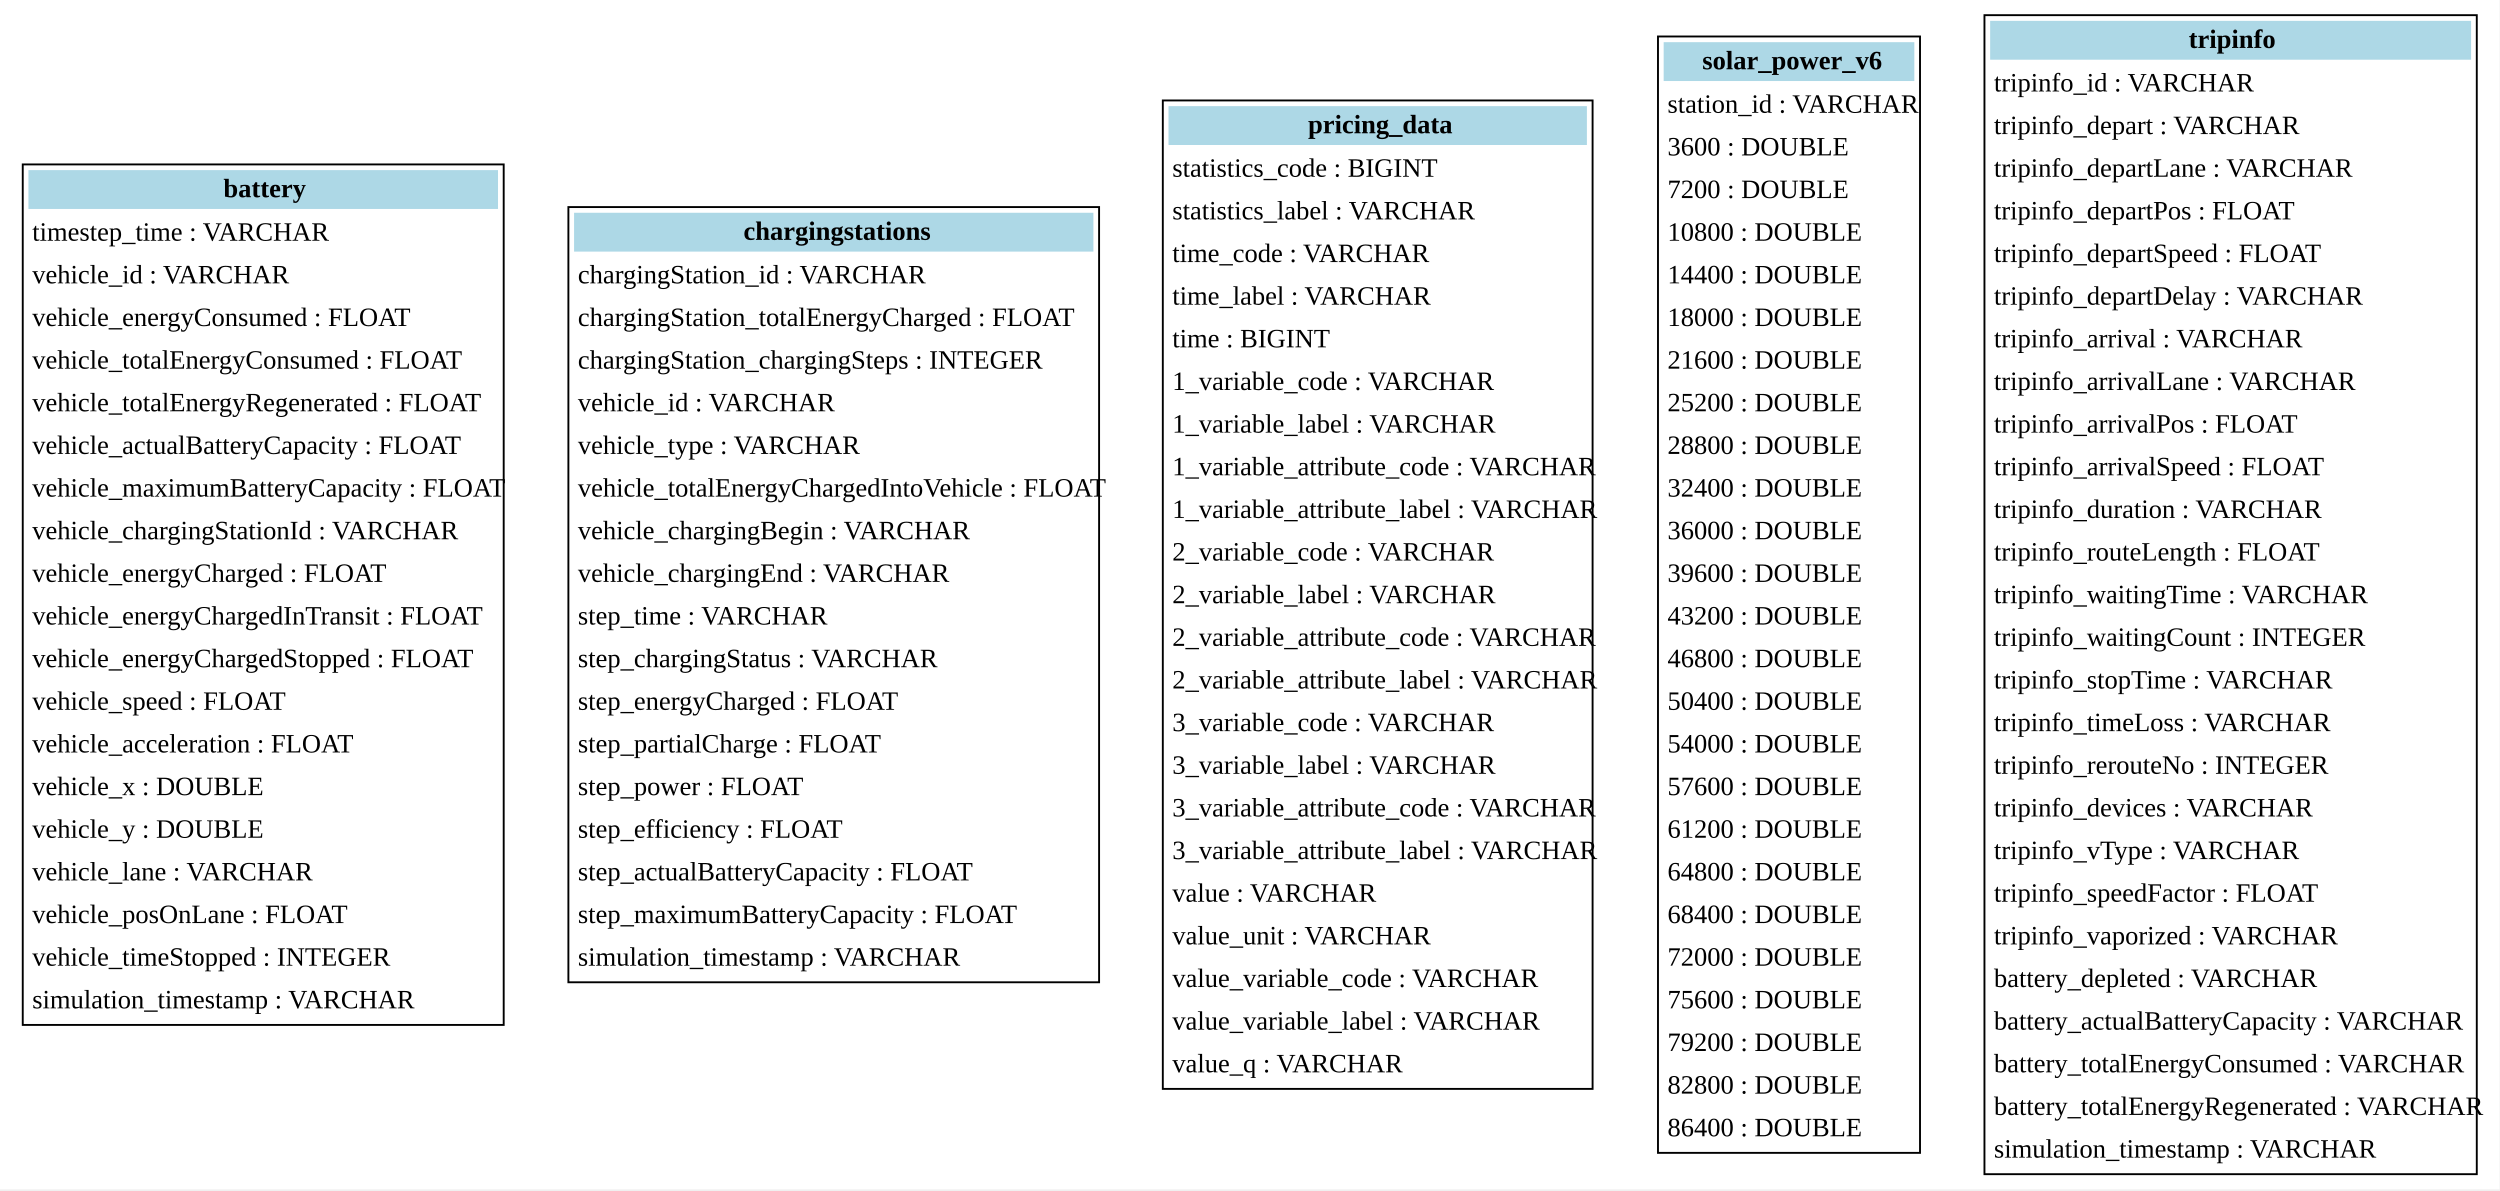
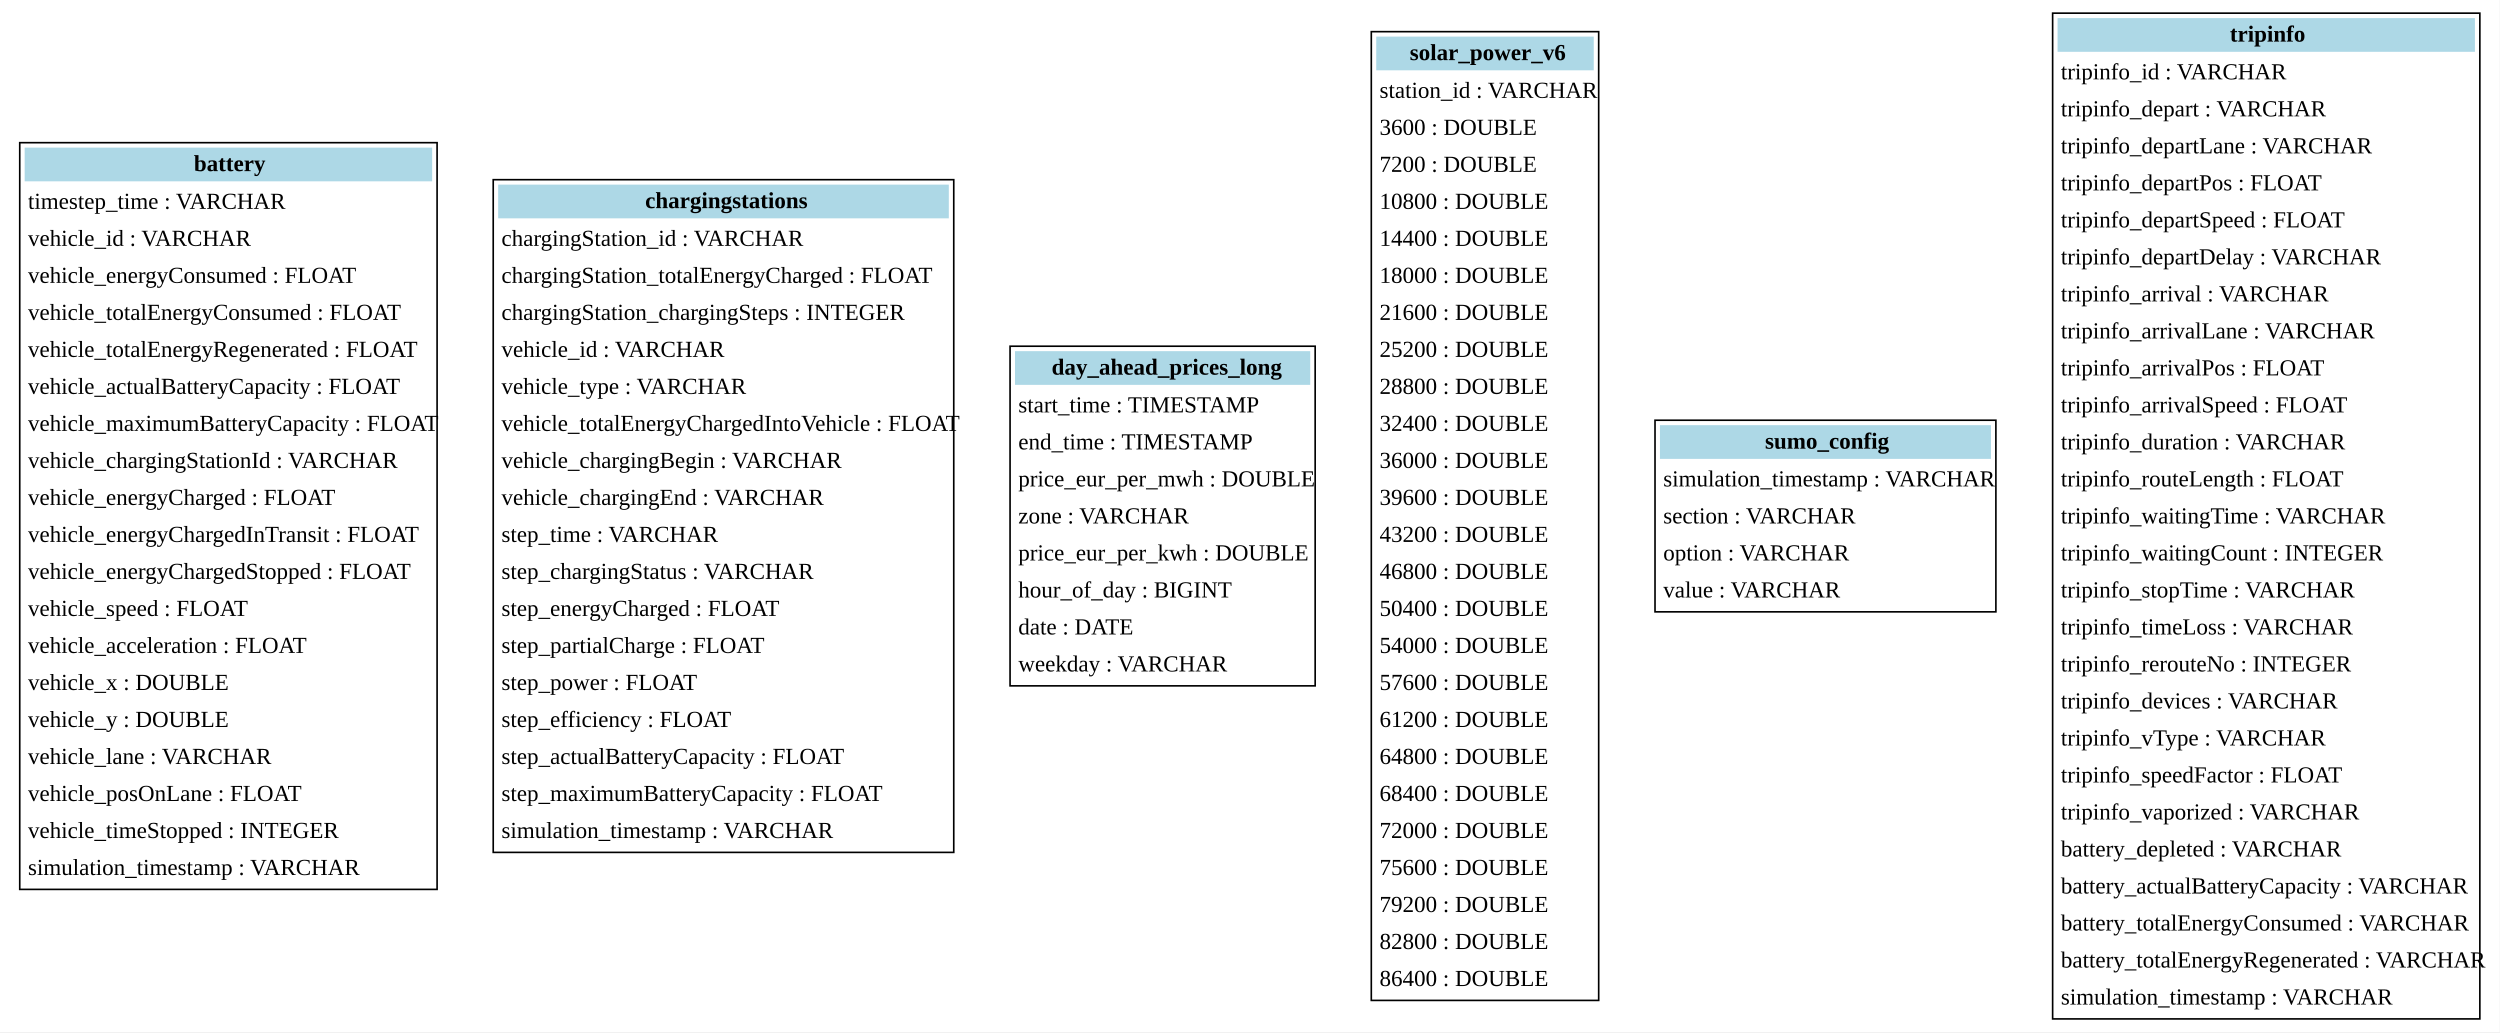
- <svg xmlns="http://www.w3.org/2000/svg" width="1319pt" height="628pt" viewBox="0.00 0.00 1319.00 628.00">
+ <svg xmlns="http://www.w3.org/2000/svg" width="1520pt" height="628pt" viewBox="0.00 0.00 1520.00 628.00">
  <g id="graph0" class="graph" transform="scale(1 1) rotate(0) translate(4 623.5)">
-     <polygon fill="white" stroke="none" points="-4,4 -4,-623.5 1314.75,-623.5 1314.75,4 -4,4" />
+     <polygon fill="white" stroke="none" points="-4,4 -4,-623.5 1515.75,-623.5 1515.75,4 -4,4" />
    <g id="node1" class="node">
      <polygon fill="lightblue" stroke="none" points="11,-513.25 11,-533.75 258.75,-533.75 258.75,-513.25 11,-513.25" />
      <text xml:space="preserve" text-anchor="start" x="113.88" y="-519.45" font-family="Times New Roman,serif" font-weight="bold" font-size="14.00">battery</text>
      <text xml:space="preserve" text-anchor="start" x="13" y="-496.5" font-family="Times New Roman,serif" font-size="14.00">timestep_time : VARCHAR</text>
      <text xml:space="preserve" text-anchor="start" x="13" y="-474" font-family="Times New Roman,serif" font-size="14.00">vehicle_id : VARCHAR</text>
      <text xml:space="preserve" text-anchor="start" x="13" y="-451.5" font-family="Times New Roman,serif" font-size="14.00">vehicle_energyConsumed : FLOAT</text>
      <text xml:space="preserve" text-anchor="start" x="13" y="-429" font-family="Times New Roman,serif" font-size="14.00">vehicle_totalEnergyConsumed : FLOAT</text>
      <text xml:space="preserve" text-anchor="start" x="13" y="-406.5" font-family="Times New Roman,serif" font-size="14.00">vehicle_totalEnergyRegenerated : FLOAT</text>
      <text xml:space="preserve" text-anchor="start" x="13" y="-384" font-family="Times New Roman,serif" font-size="14.00">vehicle_actualBatteryCapacity : FLOAT</text>
      <text xml:space="preserve" text-anchor="start" x="13" y="-361.5" font-family="Times New Roman,serif" font-size="14.00">vehicle_maximumBatteryCapacity : FLOAT</text>
      <text xml:space="preserve" text-anchor="start" x="13" y="-339" font-family="Times New Roman,serif" font-size="14.00">vehicle_chargingStationId : VARCHAR</text>
      <text xml:space="preserve" text-anchor="start" x="13" y="-316.5" font-family="Times New Roman,serif" font-size="14.00">vehicle_energyCharged : FLOAT</text>
      <text xml:space="preserve" text-anchor="start" x="13" y="-294" font-family="Times New Roman,serif" font-size="14.00">vehicle_energyChargedInTransit : FLOAT</text>
      <text xml:space="preserve" text-anchor="start" x="13" y="-271.5" font-family="Times New Roman,serif" font-size="14.00">vehicle_energyChargedStopped : FLOAT</text>
      <text xml:space="preserve" text-anchor="start" x="13" y="-249" font-family="Times New Roman,serif" font-size="14.00">vehicle_speed : FLOAT</text>
      <text xml:space="preserve" text-anchor="start" x="13" y="-226.5" font-family="Times New Roman,serif" font-size="14.00">vehicle_acceleration : FLOAT</text>
      <text xml:space="preserve" text-anchor="start" x="13" y="-204" font-family="Times New Roman,serif" font-size="14.00">vehicle_x : DOUBLE</text>
      <text xml:space="preserve" text-anchor="start" x="13" y="-181.5" font-family="Times New Roman,serif" font-size="14.00">vehicle_y : DOUBLE</text>
      <text xml:space="preserve" text-anchor="start" x="13" y="-159" font-family="Times New Roman,serif" font-size="14.00">vehicle_lane : VARCHAR</text>
      <text xml:space="preserve" text-anchor="start" x="13" y="-136.5" font-family="Times New Roman,serif" font-size="14.00">vehicle_posOnLane : FLOAT</text>
      <text xml:space="preserve" text-anchor="start" x="13" y="-114" font-family="Times New Roman,serif" font-size="14.00">vehicle_timeStopped : INTEGER</text>
      <text xml:space="preserve" text-anchor="start" x="13" y="-91.5" font-family="Times New Roman,serif" font-size="14.00">simulation_timestamp : VARCHAR</text>
      <polygon fill="none" stroke="black" points="8,-82.75 8,-536.75 261.75,-536.75 261.75,-82.75 8,-82.75" />
    </g>
    <g id="node2" class="node">
      <polygon fill="lightblue" stroke="none" points="298.88,-490.75 298.88,-511.25 572.88,-511.25 572.88,-490.75 298.88,-490.75" />
      <text xml:space="preserve" text-anchor="start" x="388.25" y="-496.95" font-family="Times New Roman,serif" font-weight="bold" font-size="14.00">chargingstations</text>
      <text xml:space="preserve" text-anchor="start" x="300.88" y="-474" font-family="Times New Roman,serif" font-size="14.00">chargingStation_id : VARCHAR</text>
      <text xml:space="preserve" text-anchor="start" x="300.88" y="-451.5" font-family="Times New Roman,serif" font-size="14.00">chargingStation_totalEnergyCharged : FLOAT</text>
      <text xml:space="preserve" text-anchor="start" x="300.88" y="-429" font-family="Times New Roman,serif" font-size="14.00">chargingStation_chargingSteps : INTEGER</text>
      <text xml:space="preserve" text-anchor="start" x="300.88" y="-406.5" font-family="Times New Roman,serif" font-size="14.00">vehicle_id : VARCHAR</text>
      <text xml:space="preserve" text-anchor="start" x="300.88" y="-384" font-family="Times New Roman,serif" font-size="14.00">vehicle_type : VARCHAR</text>
      <text xml:space="preserve" text-anchor="start" x="300.88" y="-361.5" font-family="Times New Roman,serif" font-size="14.00">vehicle_totalEnergyChargedIntoVehicle : FLOAT</text>
      <text xml:space="preserve" text-anchor="start" x="300.88" y="-339" font-family="Times New Roman,serif" font-size="14.00">vehicle_chargingBegin : VARCHAR</text>
      <text xml:space="preserve" text-anchor="start" x="300.88" y="-316.5" font-family="Times New Roman,serif" font-size="14.00">vehicle_chargingEnd : VARCHAR</text>
      <text xml:space="preserve" text-anchor="start" x="300.88" y="-294" font-family="Times New Roman,serif" font-size="14.00">step_time : VARCHAR</text>
      <text xml:space="preserve" text-anchor="start" x="300.88" y="-271.5" font-family="Times New Roman,serif" font-size="14.00">step_chargingStatus : VARCHAR</text>
      <text xml:space="preserve" text-anchor="start" x="300.88" y="-249" font-family="Times New Roman,serif" font-size="14.00">step_energyCharged : FLOAT</text>
      <text xml:space="preserve" text-anchor="start" x="300.88" y="-226.5" font-family="Times New Roman,serif" font-size="14.00">step_partialCharge : FLOAT</text>
      <text xml:space="preserve" text-anchor="start" x="300.88" y="-204" font-family="Times New Roman,serif" font-size="14.00">step_power : FLOAT</text>
      <text xml:space="preserve" text-anchor="start" x="300.88" y="-181.5" font-family="Times New Roman,serif" font-size="14.00">step_efficiency : FLOAT</text>
      <text xml:space="preserve" text-anchor="start" x="300.88" y="-159" font-family="Times New Roman,serif" font-size="14.00">step_actualBatteryCapacity : FLOAT</text>
      <text xml:space="preserve" text-anchor="start" x="300.88" y="-136.5" font-family="Times New Roman,serif" font-size="14.00">step_maximumBatteryCapacity : FLOAT</text>
      <text xml:space="preserve" text-anchor="start" x="300.88" y="-114" font-family="Times New Roman,serif" font-size="14.00">simulation_timestamp : VARCHAR</text>
      <polygon fill="none" stroke="black" points="295.88,-105.25 295.88,-514.25 575.88,-514.25 575.88,-105.25 295.88,-105.25" />
    </g>
    <g id="node3" class="node">
-       <polygon fill="lightblue" stroke="none" points="612.5,-547 612.5,-567.5 833.25,-567.5 833.25,-547 612.5,-547" />
-       <text xml:space="preserve" text-anchor="start" x="686.12" y="-553.2" font-family="Times New Roman,serif" font-weight="bold" font-size="14.00">pricing_data</text>
-       <text xml:space="preserve" text-anchor="start" x="614.5" y="-530.25" font-family="Times New Roman,serif" font-size="14.00">statistics_code : BIGINT</text>
-       <text xml:space="preserve" text-anchor="start" x="614.5" y="-507.75" font-family="Times New Roman,serif" font-size="14.00">statistics_label : VARCHAR</text>
-       <text xml:space="preserve" text-anchor="start" x="614.5" y="-485.25" font-family="Times New Roman,serif" font-size="14.00">time_code : VARCHAR</text>
-       <text xml:space="preserve" text-anchor="start" x="614.5" y="-462.75" font-family="Times New Roman,serif" font-size="14.00">time_label : VARCHAR</text>
-       <text xml:space="preserve" text-anchor="start" x="614.5" y="-440.25" font-family="Times New Roman,serif" font-size="14.00">time : BIGINT</text>
-       <text xml:space="preserve" text-anchor="start" x="614.5" y="-417.75" font-family="Times New Roman,serif" font-size="14.00">1_variable_code : VARCHAR</text>
-       <text xml:space="preserve" text-anchor="start" x="614.5" y="-395.25" font-family="Times New Roman,serif" font-size="14.00">1_variable_label : VARCHAR</text>
-       <text xml:space="preserve" text-anchor="start" x="614.5" y="-372.75" font-family="Times New Roman,serif" font-size="14.00">1_variable_attribute_code : VARCHAR</text>
-       <text xml:space="preserve" text-anchor="start" x="614.5" y="-350.25" font-family="Times New Roman,serif" font-size="14.00">1_variable_attribute_label : VARCHAR</text>
-       <text xml:space="preserve" text-anchor="start" x="614.5" y="-327.75" font-family="Times New Roman,serif" font-size="14.00">2_variable_code : VARCHAR</text>
-       <text xml:space="preserve" text-anchor="start" x="614.5" y="-305.25" font-family="Times New Roman,serif" font-size="14.00">2_variable_label : VARCHAR</text>
-       <text xml:space="preserve" text-anchor="start" x="614.5" y="-282.75" font-family="Times New Roman,serif" font-size="14.00">2_variable_attribute_code : VARCHAR</text>
-       <text xml:space="preserve" text-anchor="start" x="614.5" y="-260.25" font-family="Times New Roman,serif" font-size="14.00">2_variable_attribute_label : VARCHAR</text>
-       <text xml:space="preserve" text-anchor="start" x="614.5" y="-237.75" font-family="Times New Roman,serif" font-size="14.00">3_variable_code : VARCHAR</text>
-       <text xml:space="preserve" text-anchor="start" x="614.5" y="-215.25" font-family="Times New Roman,serif" font-size="14.00">3_variable_label : VARCHAR</text>
-       <text xml:space="preserve" text-anchor="start" x="614.5" y="-192.75" font-family="Times New Roman,serif" font-size="14.00">3_variable_attribute_code : VARCHAR</text>
-       <text xml:space="preserve" text-anchor="start" x="614.5" y="-170.25" font-family="Times New Roman,serif" font-size="14.00">3_variable_attribute_label : VARCHAR</text>
-       <text xml:space="preserve" text-anchor="start" x="614.5" y="-147.75" font-family="Times New Roman,serif" font-size="14.00">value : VARCHAR</text>
-       <text xml:space="preserve" text-anchor="start" x="614.5" y="-125.25" font-family="Times New Roman,serif" font-size="14.00">value_unit : VARCHAR</text>
-       <text xml:space="preserve" text-anchor="start" x="614.5" y="-102.75" font-family="Times New Roman,serif" font-size="14.00">value_variable_code : VARCHAR</text>
-       <text xml:space="preserve" text-anchor="start" x="614.5" y="-80.25" font-family="Times New Roman,serif" font-size="14.00">value_variable_label : VARCHAR</text>
-       <text xml:space="preserve" text-anchor="start" x="614.5" y="-57.75" font-family="Times New Roman,serif" font-size="14.00">value_q : VARCHAR</text>
-       <polygon fill="none" stroke="black" points="609.5,-49 609.5,-570.5 836.25,-570.5 836.25,-49 609.5,-49" />
+       <polygon fill="lightblue" stroke="none" points="613.12,-389.5 613.12,-410 792.62,-410 792.62,-389.5 613.12,-389.5" />
+       <text xml:space="preserve" text-anchor="start" x="635.38" y="-395.7" font-family="Times New Roman,serif" font-weight="bold" font-size="14.00">day_ahead_prices_long</text>
+       <text xml:space="preserve" text-anchor="start" x="615.12" y="-372.75" font-family="Times New Roman,serif" font-size="14.00">start_time : TIMESTAMP</text>
+       <text xml:space="preserve" text-anchor="start" x="615.12" y="-350.25" font-family="Times New Roman,serif" font-size="14.00">end_time : TIMESTAMP</text>
+       <text xml:space="preserve" text-anchor="start" x="615.12" y="-327.75" font-family="Times New Roman,serif" font-size="14.00">price_eur_per_mwh : DOUBLE</text>
+       <text xml:space="preserve" text-anchor="start" x="615.12" y="-305.25" font-family="Times New Roman,serif" font-size="14.00">zone : VARCHAR</text>
+       <text xml:space="preserve" text-anchor="start" x="615.12" y="-282.75" font-family="Times New Roman,serif" font-size="14.00">price_eur_per_kwh : DOUBLE</text>
+       <text xml:space="preserve" text-anchor="start" x="615.12" y="-260.25" font-family="Times New Roman,serif" font-size="14.00">hour_of_day : BIGINT</text>
+       <text xml:space="preserve" text-anchor="start" x="615.12" y="-237.75" font-family="Times New Roman,serif" font-size="14.00">date : DATE</text>
+       <text xml:space="preserve" text-anchor="start" x="615.12" y="-215.25" font-family="Times New Roman,serif" font-size="14.00">weekday : VARCHAR</text>
+       <polygon fill="none" stroke="black" points="610.12,-206.5 610.12,-413 795.62,-413 795.62,-206.5 610.12,-206.5" />
    </g>
    <g id="node4" class="node">
-       <polygon fill="lightblue" stroke="none" points="873.75,-580.75 873.75,-601.25 1006,-601.25 1006,-580.75 873.75,-580.75" />
-       <text xml:space="preserve" text-anchor="start" x="894.12" y="-586.95" font-family="Times New Roman,serif" font-weight="bold" font-size="14.00">solar_power_v6</text>
-       <text xml:space="preserve" text-anchor="start" x="875.75" y="-564" font-family="Times New Roman,serif" font-size="14.00">station_id : VARCHAR</text>
-       <text xml:space="preserve" text-anchor="start" x="875.75" y="-541.5" font-family="Times New Roman,serif" font-size="14.00">3600 : DOUBLE</text>
-       <text xml:space="preserve" text-anchor="start" x="875.75" y="-519" font-family="Times New Roman,serif" font-size="14.00">7200 : DOUBLE</text>
-       <text xml:space="preserve" text-anchor="start" x="875.75" y="-496.5" font-family="Times New Roman,serif" font-size="14.00">10800 : DOUBLE</text>
-       <text xml:space="preserve" text-anchor="start" x="875.75" y="-474" font-family="Times New Roman,serif" font-size="14.00">14400 : DOUBLE</text>
-       <text xml:space="preserve" text-anchor="start" x="875.75" y="-451.5" font-family="Times New Roman,serif" font-size="14.00">18000 : DOUBLE</text>
-       <text xml:space="preserve" text-anchor="start" x="875.75" y="-429" font-family="Times New Roman,serif" font-size="14.00">21600 : DOUBLE</text>
-       <text xml:space="preserve" text-anchor="start" x="875.75" y="-406.5" font-family="Times New Roman,serif" font-size="14.00">25200 : DOUBLE</text>
-       <text xml:space="preserve" text-anchor="start" x="875.75" y="-384" font-family="Times New Roman,serif" font-size="14.00">28800 : DOUBLE</text>
-       <text xml:space="preserve" text-anchor="start" x="875.75" y="-361.5" font-family="Times New Roman,serif" font-size="14.00">32400 : DOUBLE</text>
-       <text xml:space="preserve" text-anchor="start" x="875.75" y="-339" font-family="Times New Roman,serif" font-size="14.00">36000 : DOUBLE</text>
-       <text xml:space="preserve" text-anchor="start" x="875.75" y="-316.5" font-family="Times New Roman,serif" font-size="14.00">39600 : DOUBLE</text>
-       <text xml:space="preserve" text-anchor="start" x="875.75" y="-294" font-family="Times New Roman,serif" font-size="14.00">43200 : DOUBLE</text>
-       <text xml:space="preserve" text-anchor="start" x="875.75" y="-271.5" font-family="Times New Roman,serif" font-size="14.00">46800 : DOUBLE</text>
-       <text xml:space="preserve" text-anchor="start" x="875.75" y="-249" font-family="Times New Roman,serif" font-size="14.00">50400 : DOUBLE</text>
-       <text xml:space="preserve" text-anchor="start" x="875.75" y="-226.5" font-family="Times New Roman,serif" font-size="14.00">54000 : DOUBLE</text>
-       <text xml:space="preserve" text-anchor="start" x="875.75" y="-204" font-family="Times New Roman,serif" font-size="14.00">57600 : DOUBLE</text>
-       <text xml:space="preserve" text-anchor="start" x="875.75" y="-181.5" font-family="Times New Roman,serif" font-size="14.00">61200 : DOUBLE</text>
-       <text xml:space="preserve" text-anchor="start" x="875.75" y="-159" font-family="Times New Roman,serif" font-size="14.00">64800 : DOUBLE</text>
-       <text xml:space="preserve" text-anchor="start" x="875.75" y="-136.5" font-family="Times New Roman,serif" font-size="14.00">68400 : DOUBLE</text>
-       <text xml:space="preserve" text-anchor="start" x="875.75" y="-114" font-family="Times New Roman,serif" font-size="14.00">72000 : DOUBLE</text>
-       <text xml:space="preserve" text-anchor="start" x="875.75" y="-91.5" font-family="Times New Roman,serif" font-size="14.00">75600 : DOUBLE</text>
-       <text xml:space="preserve" text-anchor="start" x="875.75" y="-69" font-family="Times New Roman,serif" font-size="14.00">79200 : DOUBLE</text>
-       <text xml:space="preserve" text-anchor="start" x="875.75" y="-46.5" font-family="Times New Roman,serif" font-size="14.00">82800 : DOUBLE</text>
-       <text xml:space="preserve" text-anchor="start" x="875.75" y="-24" font-family="Times New Roman,serif" font-size="14.00">86400 : DOUBLE</text>
-       <polygon fill="none" stroke="black" points="870.75,-15.25 870.75,-604.25 1009,-604.25 1009,-15.25 870.75,-15.25" />
+       <polygon fill="lightblue" stroke="none" points="832.75,-580.75 832.75,-601.25 965,-601.25 965,-580.75 832.75,-580.75" />
+       <text xml:space="preserve" text-anchor="start" x="853.12" y="-586.95" font-family="Times New Roman,serif" font-weight="bold" font-size="14.00">solar_power_v6</text>
+       <text xml:space="preserve" text-anchor="start" x="834.75" y="-564" font-family="Times New Roman,serif" font-size="14.00">station_id : VARCHAR</text>
+       <text xml:space="preserve" text-anchor="start" x="834.75" y="-541.5" font-family="Times New Roman,serif" font-size="14.00">3600 : DOUBLE</text>
+       <text xml:space="preserve" text-anchor="start" x="834.75" y="-519" font-family="Times New Roman,serif" font-size="14.00">7200 : DOUBLE</text>
+       <text xml:space="preserve" text-anchor="start" x="834.75" y="-496.5" font-family="Times New Roman,serif" font-size="14.00">10800 : DOUBLE</text>
+       <text xml:space="preserve" text-anchor="start" x="834.75" y="-474" font-family="Times New Roman,serif" font-size="14.00">14400 : DOUBLE</text>
+       <text xml:space="preserve" text-anchor="start" x="834.75" y="-451.5" font-family="Times New Roman,serif" font-size="14.00">18000 : DOUBLE</text>
+       <text xml:space="preserve" text-anchor="start" x="834.75" y="-429" font-family="Times New Roman,serif" font-size="14.00">21600 : DOUBLE</text>
+       <text xml:space="preserve" text-anchor="start" x="834.75" y="-406.5" font-family="Times New Roman,serif" font-size="14.00">25200 : DOUBLE</text>
+       <text xml:space="preserve" text-anchor="start" x="834.75" y="-384" font-family="Times New Roman,serif" font-size="14.00">28800 : DOUBLE</text>
+       <text xml:space="preserve" text-anchor="start" x="834.75" y="-361.5" font-family="Times New Roman,serif" font-size="14.00">32400 : DOUBLE</text>
+       <text xml:space="preserve" text-anchor="start" x="834.75" y="-339" font-family="Times New Roman,serif" font-size="14.00">36000 : DOUBLE</text>
+       <text xml:space="preserve" text-anchor="start" x="834.75" y="-316.5" font-family="Times New Roman,serif" font-size="14.00">39600 : DOUBLE</text>
+       <text xml:space="preserve" text-anchor="start" x="834.75" y="-294" font-family="Times New Roman,serif" font-size="14.00">43200 : DOUBLE</text>
+       <text xml:space="preserve" text-anchor="start" x="834.75" y="-271.5" font-family="Times New Roman,serif" font-size="14.00">46800 : DOUBLE</text>
+       <text xml:space="preserve" text-anchor="start" x="834.75" y="-249" font-family="Times New Roman,serif" font-size="14.00">50400 : DOUBLE</text>
+       <text xml:space="preserve" text-anchor="start" x="834.75" y="-226.5" font-family="Times New Roman,serif" font-size="14.00">54000 : DOUBLE</text>
+       <text xml:space="preserve" text-anchor="start" x="834.75" y="-204" font-family="Times New Roman,serif" font-size="14.00">57600 : DOUBLE</text>
+       <text xml:space="preserve" text-anchor="start" x="834.75" y="-181.5" font-family="Times New Roman,serif" font-size="14.00">61200 : DOUBLE</text>
+       <text xml:space="preserve" text-anchor="start" x="834.75" y="-159" font-family="Times New Roman,serif" font-size="14.00">64800 : DOUBLE</text>
+       <text xml:space="preserve" text-anchor="start" x="834.75" y="-136.5" font-family="Times New Roman,serif" font-size="14.00">68400 : DOUBLE</text>
+       <text xml:space="preserve" text-anchor="start" x="834.75" y="-114" font-family="Times New Roman,serif" font-size="14.00">72000 : DOUBLE</text>
+       <text xml:space="preserve" text-anchor="start" x="834.75" y="-91.5" font-family="Times New Roman,serif" font-size="14.00">75600 : DOUBLE</text>
+       <text xml:space="preserve" text-anchor="start" x="834.75" y="-69" font-family="Times New Roman,serif" font-size="14.00">79200 : DOUBLE</text>
+       <text xml:space="preserve" text-anchor="start" x="834.75" y="-46.5" font-family="Times New Roman,serif" font-size="14.00">82800 : DOUBLE</text>
+       <text xml:space="preserve" text-anchor="start" x="834.75" y="-24" font-family="Times New Roman,serif" font-size="14.00">86400 : DOUBLE</text>
+       <polygon fill="none" stroke="black" points="829.75,-15.25 829.75,-604.25 968,-604.25 968,-15.25 829.75,-15.25" />
    </g>
    <g id="node5" class="node">
-       <polygon fill="lightblue" stroke="none" points="1046,-592 1046,-612.5 1299.75,-612.5 1299.75,-592 1046,-592" />
-       <text xml:space="preserve" text-anchor="start" x="1150.75" y="-598.2" font-family="Times New Roman,serif" font-weight="bold" font-size="14.00">tripinfo</text>
-       <text xml:space="preserve" text-anchor="start" x="1048" y="-575.25" font-family="Times New Roman,serif" font-size="14.00">tripinfo_id : VARCHAR</text>
-       <text xml:space="preserve" text-anchor="start" x="1048" y="-552.75" font-family="Times New Roman,serif" font-size="14.00">tripinfo_depart : VARCHAR</text>
-       <text xml:space="preserve" text-anchor="start" x="1048" y="-530.25" font-family="Times New Roman,serif" font-size="14.00">tripinfo_departLane : VARCHAR</text>
-       <text xml:space="preserve" text-anchor="start" x="1048" y="-507.75" font-family="Times New Roman,serif" font-size="14.00">tripinfo_departPos : FLOAT</text>
-       <text xml:space="preserve" text-anchor="start" x="1048" y="-485.25" font-family="Times New Roman,serif" font-size="14.00">tripinfo_departSpeed : FLOAT</text>
-       <text xml:space="preserve" text-anchor="start" x="1048" y="-462.75" font-family="Times New Roman,serif" font-size="14.00">tripinfo_departDelay : VARCHAR</text>
-       <text xml:space="preserve" text-anchor="start" x="1048" y="-440.25" font-family="Times New Roman,serif" font-size="14.00">tripinfo_arrival : VARCHAR</text>
-       <text xml:space="preserve" text-anchor="start" x="1048" y="-417.75" font-family="Times New Roman,serif" font-size="14.00">tripinfo_arrivalLane : VARCHAR</text>
-       <text xml:space="preserve" text-anchor="start" x="1048" y="-395.25" font-family="Times New Roman,serif" font-size="14.00">tripinfo_arrivalPos : FLOAT</text>
-       <text xml:space="preserve" text-anchor="start" x="1048" y="-372.75" font-family="Times New Roman,serif" font-size="14.00">tripinfo_arrivalSpeed : FLOAT</text>
-       <text xml:space="preserve" text-anchor="start" x="1048" y="-350.25" font-family="Times New Roman,serif" font-size="14.00">tripinfo_duration : VARCHAR</text>
-       <text xml:space="preserve" text-anchor="start" x="1048" y="-327.75" font-family="Times New Roman,serif" font-size="14.00">tripinfo_routeLength : FLOAT</text>
-       <text xml:space="preserve" text-anchor="start" x="1048" y="-305.25" font-family="Times New Roman,serif" font-size="14.00">tripinfo_waitingTime : VARCHAR</text>
-       <text xml:space="preserve" text-anchor="start" x="1048" y="-282.75" font-family="Times New Roman,serif" font-size="14.00">tripinfo_waitingCount : INTEGER</text>
-       <text xml:space="preserve" text-anchor="start" x="1048" y="-260.25" font-family="Times New Roman,serif" font-size="14.00">tripinfo_stopTime : VARCHAR</text>
-       <text xml:space="preserve" text-anchor="start" x="1048" y="-237.75" font-family="Times New Roman,serif" font-size="14.00">tripinfo_timeLoss : VARCHAR</text>
-       <text xml:space="preserve" text-anchor="start" x="1048" y="-215.25" font-family="Times New Roman,serif" font-size="14.00">tripinfo_rerouteNo : INTEGER</text>
-       <text xml:space="preserve" text-anchor="start" x="1048" y="-192.75" font-family="Times New Roman,serif" font-size="14.00">tripinfo_devices : VARCHAR</text>
-       <text xml:space="preserve" text-anchor="start" x="1048" y="-170.25" font-family="Times New Roman,serif" font-size="14.00">tripinfo_vType : VARCHAR</text>
-       <text xml:space="preserve" text-anchor="start" x="1048" y="-147.75" font-family="Times New Roman,serif" font-size="14.00">tripinfo_speedFactor : FLOAT</text>
-       <text xml:space="preserve" text-anchor="start" x="1048" y="-125.25" font-family="Times New Roman,serif" font-size="14.00">tripinfo_vaporized : VARCHAR</text>
-       <text xml:space="preserve" text-anchor="start" x="1048" y="-102.75" font-family="Times New Roman,serif" font-size="14.00">battery_depleted : VARCHAR</text>
-       <text xml:space="preserve" text-anchor="start" x="1048" y="-80.25" font-family="Times New Roman,serif" font-size="14.00">battery_actualBatteryCapacity : VARCHAR</text>
-       <text xml:space="preserve" text-anchor="start" x="1048" y="-57.75" font-family="Times New Roman,serif" font-size="14.00">battery_totalEnergyConsumed : VARCHAR</text>
-       <text xml:space="preserve" text-anchor="start" x="1048" y="-35.25" font-family="Times New Roman,serif" font-size="14.00">battery_totalEnergyRegenerated : VARCHAR</text>
-       <text xml:space="preserve" text-anchor="start" x="1048" y="-12.75" font-family="Times New Roman,serif" font-size="14.00">simulation_timestamp : VARCHAR</text>
-       <polygon fill="none" stroke="black" points="1043,-4 1043,-615.5 1302.75,-615.5 1302.75,-4 1043,-4" />
+       <polygon fill="lightblue" stroke="none" points="1005.25,-344.5 1005.25,-365 1206.5,-365 1206.5,-344.5 1005.25,-344.5" />
+       <text xml:space="preserve" text-anchor="start" x="1069.12" y="-350.7" font-family="Times New Roman,serif" font-weight="bold" font-size="14.00">sumo_config</text>
+       <text xml:space="preserve" text-anchor="start" x="1007.25" y="-327.75" font-family="Times New Roman,serif" font-size="14.00">simulation_timestamp : VARCHAR</text>
+       <text xml:space="preserve" text-anchor="start" x="1007.25" y="-305.25" font-family="Times New Roman,serif" font-size="14.00">section : VARCHAR</text>
+       <text xml:space="preserve" text-anchor="start" x="1007.25" y="-282.75" font-family="Times New Roman,serif" font-size="14.00">option : VARCHAR</text>
+       <text xml:space="preserve" text-anchor="start" x="1007.25" y="-260.25" font-family="Times New Roman,serif" font-size="14.00">value : VARCHAR</text>
+       <polygon fill="none" stroke="black" points="1002.25,-251.5 1002.25,-368 1209.5,-368 1209.5,-251.5 1002.25,-251.5" />
+     </g>
+     <g id="node6" class="node">
+       <polygon fill="lightblue" stroke="none" points="1247,-592 1247,-612.5 1500.75,-612.5 1500.75,-592 1247,-592" />
+       <text xml:space="preserve" text-anchor="start" x="1351.75" y="-598.2" font-family="Times New Roman,serif" font-weight="bold" font-size="14.00">tripinfo</text>
+       <text xml:space="preserve" text-anchor="start" x="1249" y="-575.25" font-family="Times New Roman,serif" font-size="14.00">tripinfo_id : VARCHAR</text>
+       <text xml:space="preserve" text-anchor="start" x="1249" y="-552.75" font-family="Times New Roman,serif" font-size="14.00">tripinfo_depart : VARCHAR</text>
+       <text xml:space="preserve" text-anchor="start" x="1249" y="-530.25" font-family="Times New Roman,serif" font-size="14.00">tripinfo_departLane : VARCHAR</text>
+       <text xml:space="preserve" text-anchor="start" x="1249" y="-507.75" font-family="Times New Roman,serif" font-size="14.00">tripinfo_departPos : FLOAT</text>
+       <text xml:space="preserve" text-anchor="start" x="1249" y="-485.25" font-family="Times New Roman,serif" font-size="14.00">tripinfo_departSpeed : FLOAT</text>
+       <text xml:space="preserve" text-anchor="start" x="1249" y="-462.75" font-family="Times New Roman,serif" font-size="14.00">tripinfo_departDelay : VARCHAR</text>
+       <text xml:space="preserve" text-anchor="start" x="1249" y="-440.25" font-family="Times New Roman,serif" font-size="14.00">tripinfo_arrival : VARCHAR</text>
+       <text xml:space="preserve" text-anchor="start" x="1249" y="-417.75" font-family="Times New Roman,serif" font-size="14.00">tripinfo_arrivalLane : VARCHAR</text>
+       <text xml:space="preserve" text-anchor="start" x="1249" y="-395.25" font-family="Times New Roman,serif" font-size="14.00">tripinfo_arrivalPos : FLOAT</text>
+       <text xml:space="preserve" text-anchor="start" x="1249" y="-372.75" font-family="Times New Roman,serif" font-size="14.00">tripinfo_arrivalSpeed : FLOAT</text>
+       <text xml:space="preserve" text-anchor="start" x="1249" y="-350.25" font-family="Times New Roman,serif" font-size="14.00">tripinfo_duration : VARCHAR</text>
+       <text xml:space="preserve" text-anchor="start" x="1249" y="-327.75" font-family="Times New Roman,serif" font-size="14.00">tripinfo_routeLength : FLOAT</text>
+       <text xml:space="preserve" text-anchor="start" x="1249" y="-305.25" font-family="Times New Roman,serif" font-size="14.00">tripinfo_waitingTime : VARCHAR</text>
+       <text xml:space="preserve" text-anchor="start" x="1249" y="-282.75" font-family="Times New Roman,serif" font-size="14.00">tripinfo_waitingCount : INTEGER</text>
+       <text xml:space="preserve" text-anchor="start" x="1249" y="-260.25" font-family="Times New Roman,serif" font-size="14.00">tripinfo_stopTime : VARCHAR</text>
+       <text xml:space="preserve" text-anchor="start" x="1249" y="-237.75" font-family="Times New Roman,serif" font-size="14.00">tripinfo_timeLoss : VARCHAR</text>
+       <text xml:space="preserve" text-anchor="start" x="1249" y="-215.25" font-family="Times New Roman,serif" font-size="14.00">tripinfo_rerouteNo : INTEGER</text>
+       <text xml:space="preserve" text-anchor="start" x="1249" y="-192.75" font-family="Times New Roman,serif" font-size="14.00">tripinfo_devices : VARCHAR</text>
+       <text xml:space="preserve" text-anchor="start" x="1249" y="-170.25" font-family="Times New Roman,serif" font-size="14.00">tripinfo_vType : VARCHAR</text>
+       <text xml:space="preserve" text-anchor="start" x="1249" y="-147.75" font-family="Times New Roman,serif" font-size="14.00">tripinfo_speedFactor : FLOAT</text>
+       <text xml:space="preserve" text-anchor="start" x="1249" y="-125.25" font-family="Times New Roman,serif" font-size="14.00">tripinfo_vaporized : VARCHAR</text>
+       <text xml:space="preserve" text-anchor="start" x="1249" y="-102.75" font-family="Times New Roman,serif" font-size="14.00">battery_depleted : VARCHAR</text>
+       <text xml:space="preserve" text-anchor="start" x="1249" y="-80.25" font-family="Times New Roman,serif" font-size="14.00">battery_actualBatteryCapacity : VARCHAR</text>
+       <text xml:space="preserve" text-anchor="start" x="1249" y="-57.75" font-family="Times New Roman,serif" font-size="14.00">battery_totalEnergyConsumed : VARCHAR</text>
+       <text xml:space="preserve" text-anchor="start" x="1249" y="-35.25" font-family="Times New Roman,serif" font-size="14.00">battery_totalEnergyRegenerated : VARCHAR</text>
+       <text xml:space="preserve" text-anchor="start" x="1249" y="-12.75" font-family="Times New Roman,serif" font-size="14.00">simulation_timestamp : VARCHAR</text>
+       <polygon fill="none" stroke="black" points="1244,-4 1244,-615.5 1503.75,-615.5 1503.75,-4 1244,-4" />
    </g>
  </g>
</svg>
